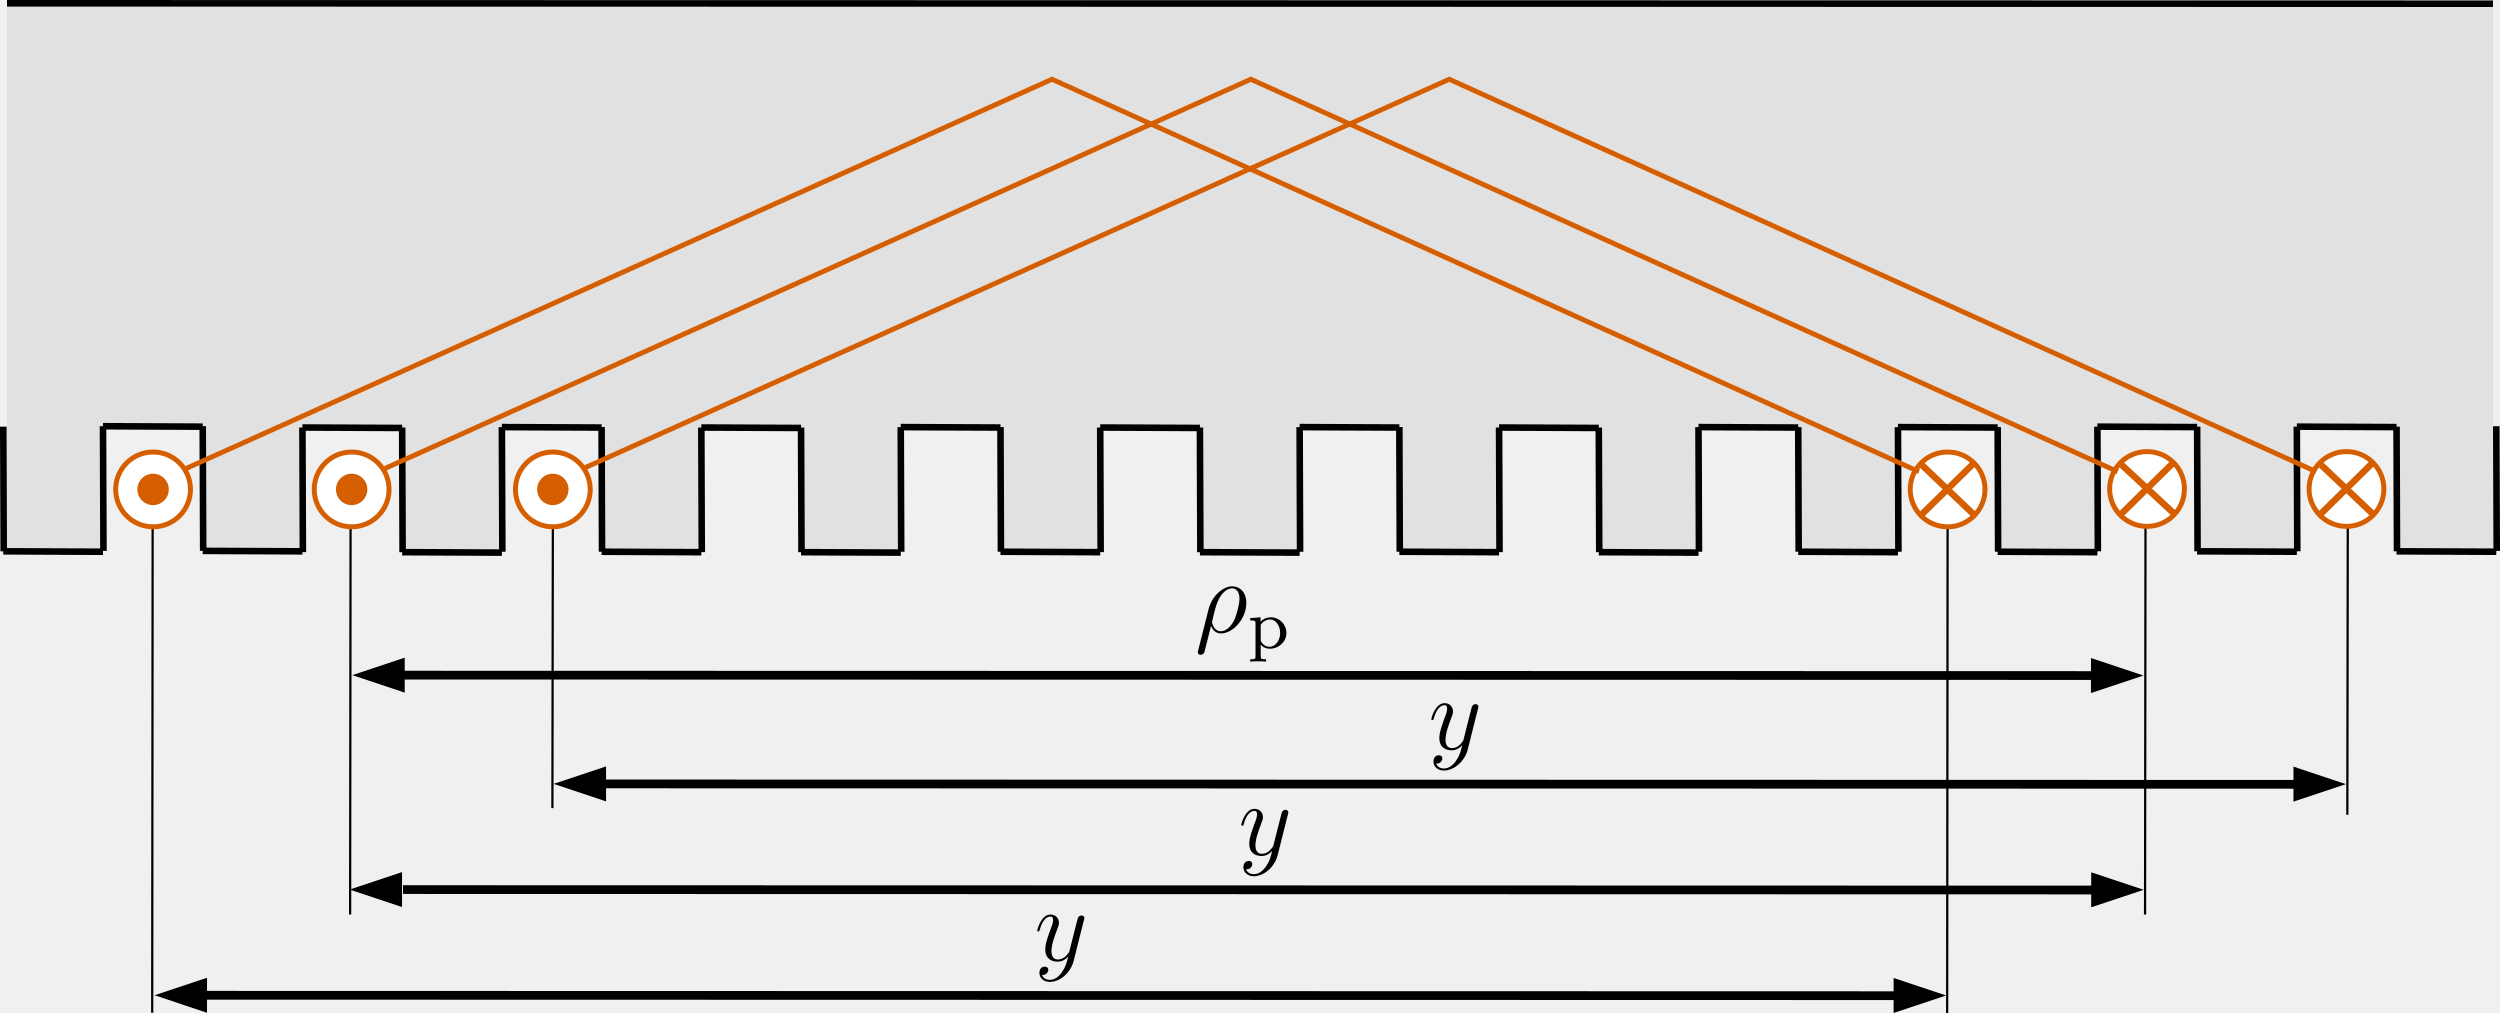
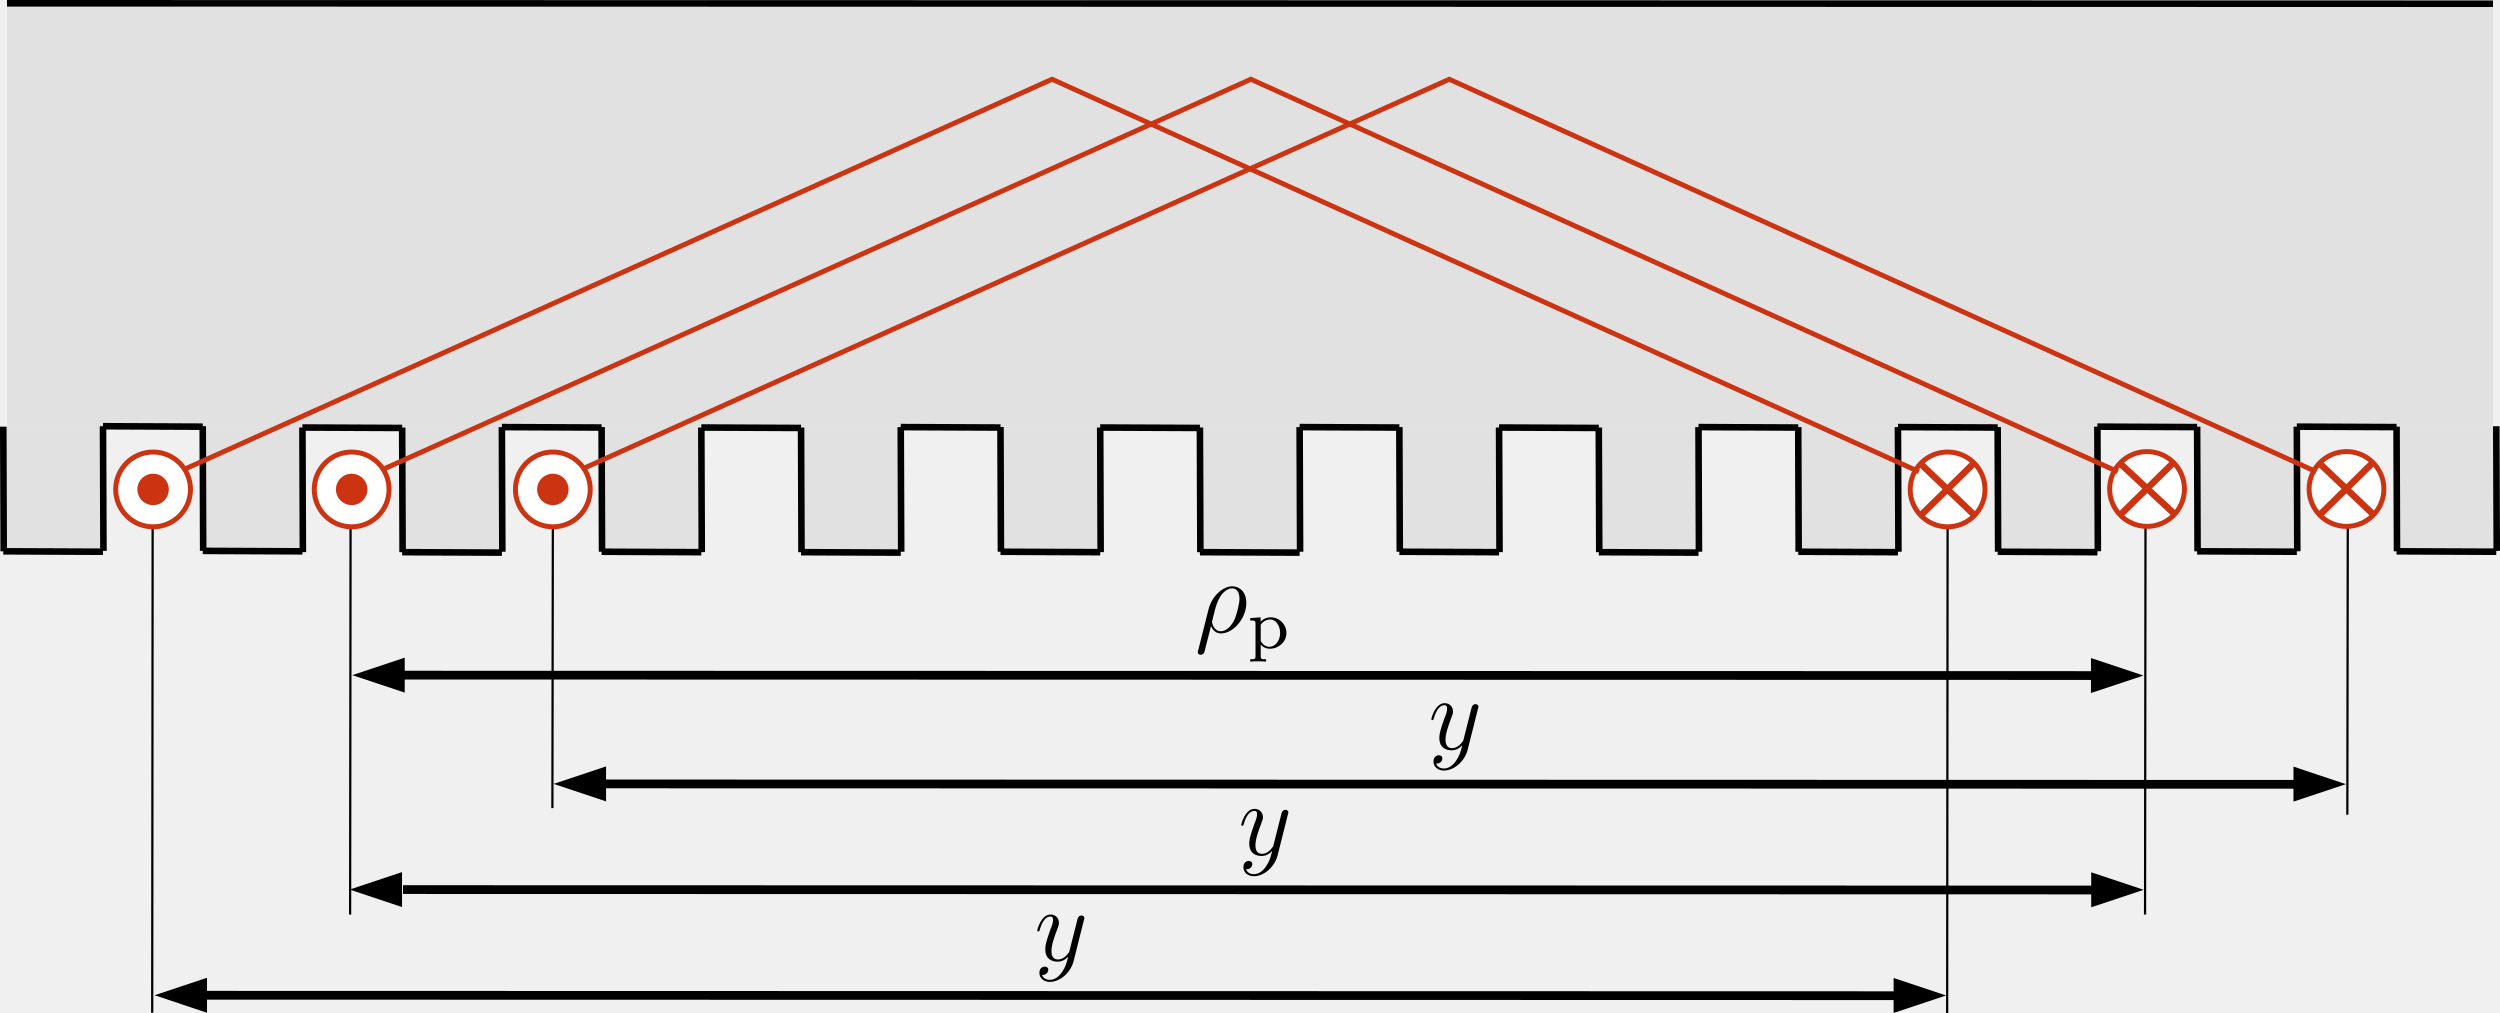
<svg xmlns="http://www.w3.org/2000/svg" width="100.824mm" height="40.853mm" viewBox="0 0 100.824 40.853" version="1.1" id="svg1" xml:space="preserve">
  <defs id="defs1">
    <clipPath clipPathUnits="userSpaceOnUse" id="clipPath238">
      <path d="m 124.16,639.46 h 58 v 30 h -58 z" transform="matrix(1,0,0,-1,-151.0975,660.8975)" id="path238" />
    </clipPath>
    <clipPath clipPathUnits="userSpaceOnUse" id="clipPath237">
      <path d="m 124.16,639.46 h 58 v 30 h -58 z" transform="matrix(1,0,0,-1,-158.7537,657.21)" id="path237" />
    </clipPath>
    <clipPath clipPathUnits="userSpaceOnUse" id="clipPath236">
      <path d="m 466.66,639.46 h 58 v 30 h -58 z" transform="matrix(1,0,0,-1,-493.8474,660.8975)" id="path236" />
    </clipPath>
    <clipPath clipPathUnits="userSpaceOnUse" id="clipPath235">
      <path d="m 466.66,639.46 h 58 v 30 h -58 z" transform="matrix(1,0,0,-1,-501.2536,657.21)" id="path235" />
    </clipPath>
    <clipPath clipPathUnits="userSpaceOnUse" id="clipPath234">
      <path d="m 329.66,639.46 h 58 v 30 h -58 z" transform="matrix(1,0,0,-1,-356.5973,660.8975)" id="path234" />
    </clipPath>
    <clipPath clipPathUnits="userSpaceOnUse" id="clipPath233">
      <path d="m 329.66,639.46 h 58 v 30 h -58 z" transform="matrix(1,0,0,-1,-364.2537,657.21)" id="path233" />
    </clipPath>
    <clipPath clipPathUnits="userSpaceOnUse" id="clipPath232">
      <path d="m 261.16,639.46 h 57 v 30 h -57 z" transform="matrix(1,0,0,-1,-287.5974,660.8978)" id="path232" />
    </clipPath>
    <clipPath clipPathUnits="userSpaceOnUse" id="clipPath229">
      <path d="M 0,0 H 595.32 V 841.92 H 0 Z" transform="translate(-175.525,-642.42)" id="path229" />
    </clipPath>
    <clipPath clipPathUnits="userSpaceOnUse" id="clipPath225">
      <path d="M 0,0 H 595.32 V 841.92 H 0 Z" transform="translate(-152.725,-642.42)" id="path225" />
    </clipPath>
    <clipPath clipPathUnits="userSpaceOnUse" id="clipPath221">
      <path d="M 0,0 H 595.32 V 841.92 H 0 Z" transform="translate(-129.925,-642.37)" id="path221" />
    </clipPath>
    <clipPath clipPathUnits="userSpaceOnUse" id="clipPath217">
      <path d="M 0,0 H 595.32 V 841.92 H 0 Z" transform="translate(-312.075,-642.42)" id="path217" />
    </clipPath>
    <clipPath clipPathUnits="userSpaceOnUse" id="clipPath213">
      <path d="M 0,0 H 595.32 V 841.92 H 0 Z" transform="translate(-289.275,-642.42)" id="path213" />
    </clipPath>
    <clipPath clipPathUnits="userSpaceOnUse" id="clipPath209">
      <path d="M 0,0 H 595.32 V 841.92 H 0 Z" transform="translate(-266.475,-642.37)" id="path209" />
    </clipPath>
    <clipPath clipPathUnits="userSpaceOnUse" id="clipPath207">
      <path d="M 0,0 H 595.32 V 841.92 H 0 Z" transform="translate(-517.275,-639.52)" id="path207" />
    </clipPath>
    <clipPath clipPathUnits="userSpaceOnUse" id="clipPath205">
      <path d="M 0,0 H 595.32 V 841.92 H 0 Z" transform="translate(-517.275,-642.37)" id="path205" />
    </clipPath>
    <clipPath clipPathUnits="userSpaceOnUse" id="clipPath203">
      <path d="M 0,0 H 595.32 V 841.92 H 0 Z" transform="translate(-494.425,-639.52)" id="path203" />
    </clipPath>
    <clipPath clipPathUnits="userSpaceOnUse" id="clipPath201">
      <path d="M 0,0 H 595.32 V 841.92 H 0 Z" transform="translate(-494.425,-642.37)" id="path201" />
    </clipPath>
    <clipPath clipPathUnits="userSpaceOnUse" id="clipPath199">
      <path d="M 0,0 H 595.32 V 841.92 H 0 Z" transform="translate(-471.575,-639.52)" id="path199" />
    </clipPath>
    <clipPath clipPathUnits="userSpaceOnUse" id="clipPath197">
      <path d="M 0,0 H 595.32 V 841.92 H 0 Z" transform="translate(-471.575,-642.37)" id="path197" />
    </clipPath>
    <clipPath clipPathUnits="userSpaceOnUse" id="clipPath195">
      <path d="M 0,0 H 595.32 V 841.92 H 0 Z" transform="translate(-380.775,-639.52)" id="path195" />
    </clipPath>
    <clipPath clipPathUnits="userSpaceOnUse" id="clipPath193">
      <path d="M 0,0 H 595.32 V 841.92 H 0 Z" transform="translate(-380.775,-642.37)" id="path193" />
    </clipPath>
    <clipPath clipPathUnits="userSpaceOnUse" id="clipPath191">
      <path d="M 0,0 H 595.32 V 841.92 H 0 Z" transform="translate(-357.925,-639.52)" id="path191" />
    </clipPath>
    <clipPath clipPathUnits="userSpaceOnUse" id="clipPath189">
      <path d="M 0,0 H 595.32 V 841.92 H 0 Z" transform="translate(-357.925,-642.37)" id="path189" />
    </clipPath>
    <clipPath clipPathUnits="userSpaceOnUse" id="clipPath187">
      <path d="M 0,0 H 595.32 V 841.92 H 0 Z" transform="translate(-335.075,-639.52)" id="path187" />
    </clipPath>
    <clipPath clipPathUnits="userSpaceOnUse" id="clipPath185">
      <path d="M 0,0 H 595.32 V 841.92 H 0 Z" transform="translate(-335.075,-642.37)" id="path185" />
    </clipPath>
    <clipPath clipPathUnits="userSpaceOnUse" id="clipPath183">
      <path d="m 397.86,639.46 h 58 v 30 h -58 z" transform="matrix(1,0,0,-1,-424.86,660.8975)" id="path183" />
    </clipPath>
    <clipPath clipPathUnits="userSpaceOnUse" id="clipPath182">
      <path d="m 397.86,639.46 h 58 v 30 h -58 z" transform="matrix(1,0,0,-1,-432.4536,657.21)" id="path182" />
    </clipPath>
    <clipPath clipPathUnits="userSpaceOnUse" id="clipPath176">
      <path d="m 192.66,639.46 h 56 v 30 h -56 z" transform="matrix(1,0,0,-1,-218.6599,660.8978)" id="path176" />
    </clipPath>
    <clipPath clipPathUnits="userSpaceOnUse" id="clipPath172">
      <path d="M 0,0 H 595.32 V 841.92 H 0 Z" transform="translate(-244.025,-639.52)" id="path172" />
    </clipPath>
    <clipPath clipPathUnits="userSpaceOnUse" id="clipPath170">
      <path d="M 0,0 H 595.32 V 841.92 H 0 Z" transform="translate(-244.025,-642.37)" id="path170" />
    </clipPath>
    <clipPath clipPathUnits="userSpaceOnUse" id="clipPath168">
      <path d="M 0,0 H 595.32 V 841.92 H 0 Z" transform="translate(-221.025,-639.52)" id="path168" />
    </clipPath>
    <clipPath clipPathUnits="userSpaceOnUse" id="clipPath166">
      <path d="M 0,0 H 595.32 V 841.92 H 0 Z" transform="translate(-221.025,-642.37)" id="path166" />
    </clipPath>
    <clipPath clipPathUnits="userSpaceOnUse" id="clipPath145">
      <path d="M 0,0 H 595.32 V 841.92 H 0 Z" transform="translate(-449.075,-642.42)" id="path145" />
    </clipPath>
    <clipPath clipPathUnits="userSpaceOnUse" id="clipPath137">
      <path d="M 0,0 H 595.32 V 841.92 H 0 Z" transform="translate(-426.275,-642.42)" id="path137" />
    </clipPath>
    <clipPath clipPathUnits="userSpaceOnUse" id="clipPath129">
      <path d="M 0,0 H 595.32 V 841.92 H 0 Z" transform="translate(-403.475,-642.37)" id="path129" />
    </clipPath>
    <clipPath clipPathUnits="userSpaceOnUse" id="clipPath81">
      <path d="M 0,0 H 595.32 V 841.92 H 0 Z" transform="translate(-198.325,-639.52)" id="path81" />
    </clipPath>
    <clipPath clipPathUnits="userSpaceOnUse" id="clipPath79">
      <path d="M 0,0 H 595.32 V 841.92 H 0 Z" transform="translate(-198.325,-642.37)" id="path79" />
    </clipPath>
  </defs>
  <g id="layer1" transform="translate(-54.31895,-155.3104)">
    <path id="path173" d="m 68.457,176.561 -0.018,15.631" style="fill:none;stroke:#000000;stroke-width:0.09;stroke-linecap:butt;stroke-linejoin:round;stroke-miterlimit:8;stroke-dasharray:none;stroke-opacity:1" />
    <path id="path239" d="m 140.846,176.561 -0.018,15.631" style="fill:none;stroke:#000000;stroke-width:0.09;stroke-linecap:butt;stroke-linejoin:round;stroke-miterlimit:8;stroke-dasharray:none;stroke-opacity:1" />
    <path id="path173-1" d="M 76.615,176.557 76.597,187.901" style="fill:none;stroke:#000000;stroke-width:0.09;stroke-linecap:butt;stroke-linejoin:round;stroke-miterlimit:8;stroke-dasharray:none;stroke-opacity:1" />
    <path id="path239-4" d="m 149.004,176.557 -0.018,11.61" style="fill:none;stroke:#000000;stroke-width:0.09;stroke-linecap:butt;stroke-linejoin:round;stroke-miterlimit:8;stroke-dasharray:none;stroke-opacity:1" />
    <path id="path173-1-4" d="m 60.475,176.556 -0.018,19.598" style="fill:none;stroke:#000000;stroke-width:0.09;stroke-linecap:butt;stroke-linejoin:round;stroke-miterlimit:8;stroke-dasharray:none;stroke-opacity:1" />
    <path id="path239-4-9" d="m 132.865,176.556 -0.018,19.607" style="fill:none;stroke:#000000;stroke-width:0.09;stroke-linecap:butt;stroke-linejoin:round;stroke-miterlimit:8;stroke-dasharray:none;stroke-opacity:1" />
    <path id="path52" d="M 54.601,172.535 H 154.861 V 155.443 H 54.601 Z" style="fill:#e1e1e1;fill-opacity:1;fill-rule:evenodd;stroke:none;stroke-width:0.353" />
    <path id="path56" d="m 54.451,177.562 h 4.022 v -5.027 h -4.022 z" style="fill:#e1e1e1;fill-opacity:1;fill-rule:evenodd;stroke:none;stroke-width:0.353" />
    <path id="path57" d="m 62.495,177.562 h 4.022 v -5.027 h -4.022 z" style="fill:#e1e1e1;fill-opacity:1;fill-rule:evenodd;stroke:none;stroke-width:0.353" />
    <path id="path58" d="m 70.538,177.562 h 4.022 v -5.027 h -4.022 z" style="fill:#e1e1e1;fill-opacity:1;fill-rule:evenodd;stroke:none;stroke-width:0.353" />
    <path id="path59" d="m 78.581,177.562 h 4.022 v -5.027 h -4.022 z" style="fill:#e1e1e1;fill-opacity:1;fill-rule:evenodd;stroke:none;stroke-width:0.353" />
    <path id="path60" d="m 86.625,177.562 h 4.022 v -5.027 h -4.022 z" style="fill:#e1e1e1;fill-opacity:1;fill-rule:evenodd;stroke:none;stroke-width:0.353" />
    <path id="path61" d="m 94.668,177.562 h 4.022 v -5.027 h -4.022 z" style="fill:#e1e1e1;fill-opacity:1;fill-rule:evenodd;stroke:none;stroke-width:0.353" />
    <path id="path62" d="m 102.711,177.562 h 4.022 v -5.027 h -4.022 z" style="fill:#e1e1e1;fill-opacity:1;fill-rule:evenodd;stroke:none;stroke-width:0.353" />
    <path id="path63" d="m 110.754,177.562 h 4.022 v -5.027 h -4.022 z" style="fill:#e1e1e1;fill-opacity:1;fill-rule:evenodd;stroke:none;stroke-width:0.353" />
    <path id="path64" d="m 118.798,177.562 h 4.022 v -5.027 h -4.022 z" style="fill:#e1e1e1;fill-opacity:1;fill-rule:evenodd;stroke:none;stroke-width:0.353" />
    <path id="path65" d="m 126.841,177.562 h 4.022 v -5.027 h -4.022 z" style="fill:#e1e1e1;fill-opacity:1;fill-rule:evenodd;stroke:none;stroke-width:0.353" />
    <path id="path66" d="m 134.884,177.562 h 4.022 v -5.027 h -4.022 z" style="fill:#e1e1e1;fill-opacity:1;fill-rule:evenodd;stroke:none;stroke-width:0.353" />
    <path id="path67" d="m 142.928,177.562 h 4.022 v -5.027 h -4.022 z" style="fill:#e1e1e1;fill-opacity:1;fill-rule:evenodd;stroke:none;stroke-width:0.353" />
    <path id="path68" d="m 150.971,177.562 h 4.022 v -5.027 h -4.022 z" style="fill:#e1e1e1;fill-opacity:1;fill-rule:evenodd;stroke:none;stroke-width:0.353" />
    <path id="path75" d="m 54.601,155.443 100.259,0.018" style="fill:none;stroke:#000000;stroke-width:0.265;stroke-linecap:butt;stroke-linejoin:round;stroke-miterlimit:8;stroke-dasharray:none;stroke-opacity:1" />
-     <path id="path78" d="m 0,0 c -2.361,0 -4.275,-1.914 -4.275,-4.275 0,-2.361 1.914,-4.275 4.275,-4.275 2.361,0 4.275,1.914 4.275,4.275 C 4.275,-1.914 2.361,0 0,0" style="fill:#ffffff;fill-opacity:1;fill-rule:evenodd;stroke:#D55E00;stroke-width:0.567;stroke-linecap:round;stroke-linejoin:round;stroke-miterlimit:8;stroke-dasharray:none;stroke-opacity:1" transform="matrix(0.3527773,0,0,-0.3527773,60.49255,173.5402)" clip-path="url(#clipPath79)" />
-     <path id="path80" d="m 0,0 c -0.787,0 -1.425,-0.638 -1.425,-1.425 0,-0.787 0.638,-1.425 1.425,-1.425 0.787,0 1.425,0.638 1.425,1.425 C 1.425,-0.638 0.787,0 0,0" style="fill:#D55E00;fill-opacity:1;fill-rule:evenodd;stroke:#D55E00;stroke-width:0.75;stroke-linecap:round;stroke-linejoin:round;stroke-miterlimit:8;stroke-dasharray:none;stroke-opacity:1" transform="matrix(0.3527773,0,0,-0.3527773,60.49255,174.5456)" clip-path="url(#clipPath81)" />
+     <path id="path78" d="m 0,0 c -2.361,0 -4.275,-1.914 -4.275,-4.275 0,-2.361 1.914,-4.275 4.275,-4.275 2.361,0 4.275,1.914 4.275,4.275 C 4.275,-1.914 2.361,0 0,0" style="fill:#ffffff;fill-opacity:1;fill-rule:evenodd;stroke:#CC3311;stroke-width:0.567;stroke-linecap:round;stroke-linejoin:round;stroke-miterlimit:8;stroke-dasharray:none;stroke-opacity:1" transform="matrix(0.3527773,0,0,-0.3527773,60.49255,173.5402)" clip-path="url(#clipPath79)" />
+     <path id="path80" d="m 0,0 c -0.787,0 -1.425,-0.638 -1.425,-1.425 0,-0.787 0.638,-1.425 1.425,-1.425 0.787,0 1.425,0.638 1.425,1.425 C 1.425,-0.638 0.787,0 0,0" style="fill:#CC3311;fill-opacity:1;fill-rule:evenodd;stroke:#CC3311;stroke-width:0.75;stroke-linecap:round;stroke-linejoin:round;stroke-miterlimit:8;stroke-dasharray:none;stroke-opacity:1" transform="matrix(0.3527773,0,0,-0.3527773,60.49255,174.5456)" clip-path="url(#clipPath81)" />
    <path id="path89" d="m 54.451,172.517 0.018,5.027" style="fill:none;stroke:#000000;stroke-width:0.265;stroke-linecap:butt;stroke-linejoin:round;stroke-miterlimit:8;stroke-dasharray:none;stroke-opacity:1" />
    <path id="path91" d="m 54.451,177.544 4.022,0.018" style="fill:none;stroke:#000000;stroke-width:0.265;stroke-linecap:butt;stroke-linejoin:round;stroke-miterlimit:8;stroke-dasharray:none;stroke-opacity:1" />
    <path id="path92" d="m 58.473,172.5 4.022,0.018" style="fill:none;stroke:#000000;stroke-width:0.265;stroke-linecap:butt;stroke-linejoin:round;stroke-miterlimit:8;stroke-dasharray:none;stroke-opacity:1" />
    <path id="path93" d="m 62.495,172.5 0.018,5.027" style="fill:none;stroke:#000000;stroke-width:0.265;stroke-linecap:butt;stroke-linejoin:round;stroke-miterlimit:8;stroke-dasharray:none;stroke-opacity:1" />
    <path id="path94" d="m 58.473,172.5 0.018,5.027" style="fill:none;stroke:#000000;stroke-width:0.265;stroke-linecap:butt;stroke-linejoin:round;stroke-miterlimit:8;stroke-dasharray:none;stroke-opacity:1" />
    <path id="path95" d="m 62.495,177.527 4.022,0.018" style="fill:none;stroke:#000000;stroke-width:0.265;stroke-linecap:butt;stroke-linejoin:round;stroke-miterlimit:8;stroke-dasharray:none;stroke-opacity:1" />
    <path id="path96" d="m 66.516,172.552 4.022,0.018" style="fill:none;stroke:#000000;stroke-width:0.265;stroke-linecap:butt;stroke-linejoin:round;stroke-miterlimit:8;stroke-dasharray:none;stroke-opacity:1" />
    <path id="path97" d="m 70.538,172.552 0.018,5.027" style="fill:none;stroke:#000000;stroke-width:0.265;stroke-linecap:butt;stroke-linejoin:round;stroke-miterlimit:8;stroke-dasharray:none;stroke-opacity:1" />
    <path id="path98" d="m 66.516,172.552 0.018,5.027" style="fill:none;stroke:#000000;stroke-width:0.265;stroke-linecap:butt;stroke-linejoin:round;stroke-miterlimit:8;stroke-dasharray:none;stroke-opacity:1" />
    <path id="path99" d="m 70.538,177.579 4.022,0.018" style="fill:none;stroke:#000000;stroke-width:0.265;stroke-linecap:butt;stroke-linejoin:round;stroke-miterlimit:8;stroke-dasharray:none;stroke-opacity:1" />
    <path id="path100" d="m 74.56,172.535 4.022,0.018" style="fill:none;stroke:#000000;stroke-width:0.265;stroke-linecap:butt;stroke-linejoin:round;stroke-miterlimit:8;stroke-dasharray:none;stroke-opacity:1" />
    <path id="path101" d="m 78.581,172.535 0.018,5.027" style="fill:none;stroke:#000000;stroke-width:0.265;stroke-linecap:butt;stroke-linejoin:round;stroke-miterlimit:8;stroke-dasharray:none;stroke-opacity:1" />
    <path id="path102" d="m 74.56,172.535 0.018,5.027" style="fill:none;stroke:#000000;stroke-width:0.265;stroke-linecap:butt;stroke-linejoin:round;stroke-miterlimit:8;stroke-dasharray:none;stroke-opacity:1" />
    <path id="path103" d="m 78.581,177.562 4.022,0.018" style="fill:none;stroke:#000000;stroke-width:0.265;stroke-linecap:butt;stroke-linejoin:round;stroke-miterlimit:8;stroke-dasharray:none;stroke-opacity:1" />
    <path id="path104" d="m 82.603,172.552 4.022,0.018" style="fill:none;stroke:#000000;stroke-width:0.265;stroke-linecap:butt;stroke-linejoin:round;stroke-miterlimit:8;stroke-dasharray:none;stroke-opacity:1" />
    <path id="path105" d="m 86.625,172.552 0.018,5.027" style="fill:none;stroke:#000000;stroke-width:0.265;stroke-linecap:butt;stroke-linejoin:round;stroke-miterlimit:8;stroke-dasharray:none;stroke-opacity:1" />
    <path id="path106" d="m 82.603,172.552 0.018,5.027" style="fill:none;stroke:#000000;stroke-width:0.265;stroke-linecap:butt;stroke-linejoin:round;stroke-miterlimit:8;stroke-dasharray:none;stroke-opacity:1" />
    <path id="path107" d="m 86.625,177.579 4.022,0.018" style="fill:none;stroke:#000000;stroke-width:0.265;stroke-linecap:butt;stroke-linejoin:round;stroke-miterlimit:8;stroke-dasharray:none;stroke-opacity:1" />
    <path id="path108" d="m 90.646,172.535 4.022,0.018" style="fill:none;stroke:#000000;stroke-width:0.265;stroke-linecap:butt;stroke-linejoin:round;stroke-miterlimit:8;stroke-dasharray:none;stroke-opacity:1" />
    <path id="path109" d="m 94.668,172.535 0.018,5.027" style="fill:none;stroke:#000000;stroke-width:0.265;stroke-linecap:butt;stroke-linejoin:round;stroke-miterlimit:8;stroke-dasharray:none;stroke-opacity:1" />
    <path id="path110" d="m 90.646,172.535 0.018,5.027" style="fill:none;stroke:#000000;stroke-width:0.265;stroke-linecap:butt;stroke-linejoin:round;stroke-miterlimit:8;stroke-dasharray:none;stroke-opacity:1" />
    <path id="path111" d="m 94.668,177.562 4.022,0.018" style="fill:none;stroke:#000000;stroke-width:0.265;stroke-linecap:butt;stroke-linejoin:round;stroke-miterlimit:8;stroke-dasharray:none;stroke-opacity:1" />
    <path id="path112" d="m 98.69,172.552 4.022,0.018" style="fill:none;stroke:#000000;stroke-width:0.265;stroke-linecap:butt;stroke-linejoin:round;stroke-miterlimit:8;stroke-dasharray:none;stroke-opacity:1" />
    <path id="path113" d="m 102.711,172.552 0.018,5.027" style="fill:none;stroke:#000000;stroke-width:0.265;stroke-linecap:butt;stroke-linejoin:round;stroke-miterlimit:8;stroke-dasharray:none;stroke-opacity:1" />
    <path id="path114" d="m 98.69,172.552 0.018,5.027" style="fill:none;stroke:#000000;stroke-width:0.265;stroke-linecap:butt;stroke-linejoin:round;stroke-miterlimit:8;stroke-dasharray:none;stroke-opacity:1" />
    <path id="path115" d="m 102.711,177.579 4.022,0.018" style="fill:none;stroke:#000000;stroke-width:0.265;stroke-linecap:butt;stroke-linejoin:round;stroke-miterlimit:8;stroke-dasharray:none;stroke-opacity:1" />
    <path id="path116" d="m 106.733,172.535 4.022,0.018" style="fill:none;stroke:#000000;stroke-width:0.265;stroke-linecap:butt;stroke-linejoin:round;stroke-miterlimit:8;stroke-dasharray:none;stroke-opacity:1" />
    <path id="path117" d="m 110.754,172.535 0.018,5.027" style="fill:none;stroke:#000000;stroke-width:0.265;stroke-linecap:butt;stroke-linejoin:round;stroke-miterlimit:8;stroke-dasharray:none;stroke-opacity:1" />
    <path id="path118" d="m 106.733,172.535 0.018,5.027" style="fill:none;stroke:#000000;stroke-width:0.265;stroke-linecap:butt;stroke-linejoin:round;stroke-miterlimit:8;stroke-dasharray:none;stroke-opacity:1" />
    <path id="path119" d="m 110.754,177.562 4.022,0.018" style="fill:none;stroke:#000000;stroke-width:0.265;stroke-linecap:butt;stroke-linejoin:round;stroke-miterlimit:8;stroke-dasharray:none;stroke-opacity:1" />
    <path id="path120" d="m 114.776,172.552 4.022,0.018" style="fill:none;stroke:#000000;stroke-width:0.265;stroke-linecap:butt;stroke-linejoin:round;stroke-miterlimit:8;stroke-dasharray:none;stroke-opacity:1" />
    <path id="path121" d="m 118.798,172.552 0.018,5.027" style="fill:none;stroke:#000000;stroke-width:0.265;stroke-linecap:butt;stroke-linejoin:round;stroke-miterlimit:8;stroke-dasharray:none;stroke-opacity:1" />
    <path id="path122" d="m 114.776,172.552 0.018,5.027" style="fill:none;stroke:#000000;stroke-width:0.265;stroke-linecap:butt;stroke-linejoin:round;stroke-miterlimit:8;stroke-dasharray:none;stroke-opacity:1" />
    <path id="path123" d="m 118.798,177.579 4.022,0.018" style="fill:none;stroke:#000000;stroke-width:0.265;stroke-linecap:butt;stroke-linejoin:round;stroke-miterlimit:8;stroke-dasharray:none;stroke-opacity:1" />
    <path id="path124" d="m 122.819,172.535 4.022,0.018" style="fill:none;stroke:#000000;stroke-width:0.265;stroke-linecap:butt;stroke-linejoin:round;stroke-miterlimit:8;stroke-dasharray:none;stroke-opacity:1" />
    <path id="path125" d="m 126.841,172.535 0.018,5.027" style="fill:none;stroke:#000000;stroke-width:0.265;stroke-linecap:butt;stroke-linejoin:round;stroke-miterlimit:8;stroke-dasharray:none;stroke-opacity:1" />
    <path id="path126" d="m 122.819,172.535 0.018,5.027" style="fill:none;stroke:#000000;stroke-width:0.265;stroke-linecap:butt;stroke-linejoin:round;stroke-miterlimit:8;stroke-dasharray:none;stroke-opacity:1" />
    <path id="path127" d="m 126.841,177.562 4.022,0.018" style="fill:none;stroke:#000000;stroke-width:0.265;stroke-linecap:butt;stroke-linejoin:round;stroke-miterlimit:8;stroke-dasharray:none;stroke-opacity:1" />
-     <path id="path128" d="m 0,0 c -2.361,0 -4.275,-1.914 -4.275,-4.275 0,-2.361 1.914,-4.275 4.275,-4.275 2.361,0 4.275,1.914 4.275,4.275 C 4.275,-1.914 2.361,0 0,0" style="fill:#ffffff;fill-opacity:1;fill-rule:evenodd;stroke:#D55E00;stroke-width:0.567;stroke-linecap:round;stroke-linejoin:round;stroke-miterlimit:8;stroke-dasharray:none;stroke-opacity:1" transform="matrix(0.3527773,0,0,-0.3527773,132.8648,173.5402)" clip-path="url(#clipPath129)" />
-     <path id="path130" d="m 131.815,176.063 2.081,-2.046" style="fill:none;stroke:#D55E00;stroke-width:0.265;stroke-linecap:butt;stroke-linejoin:round;stroke-miterlimit:8;stroke-dasharray:none;stroke-opacity:1" />
-     <path id="path131" d="m 133.893,176.035 -2.06,-1.966" style="fill:none;stroke:#D55E00;stroke-width:0.265;stroke-linecap:butt;stroke-linejoin:round;stroke-miterlimit:8;stroke-dasharray:none;stroke-opacity:1" />
+     <path id="path128" d="m 0,0 c -2.361,0 -4.275,-1.914 -4.275,-4.275 0,-2.361 1.914,-4.275 4.275,-4.275 2.361,0 4.275,1.914 4.275,4.275 C 4.275,-1.914 2.361,0 0,0" style="fill:#ffffff;fill-opacity:1;fill-rule:evenodd;stroke:#CC3311;stroke-width:0.567;stroke-linecap:round;stroke-linejoin:round;stroke-miterlimit:8;stroke-dasharray:none;stroke-opacity:1" transform="matrix(0.3527773,0,0,-0.3527773,132.8648,173.5402)" clip-path="url(#clipPath129)" />
+     <path id="path130" d="m 131.815,176.063 2.081,-2.046" style="fill:none;stroke:#CC3311;stroke-width:0.265;stroke-linecap:butt;stroke-linejoin:round;stroke-miterlimit:8;stroke-dasharray:none;stroke-opacity:1" />
+     <path id="path131" d="m 133.893,176.035 -2.06,-1.966" style="fill:none;stroke:#CC3311;stroke-width:0.265;stroke-linecap:butt;stroke-linejoin:round;stroke-miterlimit:8;stroke-dasharray:none;stroke-opacity:1" />
    <path id="path132" d="m 130.863,172.535 4.022,0.018" style="fill:none;stroke:#000000;stroke-width:0.265;stroke-linecap:butt;stroke-linejoin:round;stroke-miterlimit:8;stroke-dasharray:none;stroke-opacity:1" />
    <path id="path133" d="m 134.884,172.535 0.018,5.027" style="fill:none;stroke:#000000;stroke-width:0.265;stroke-linecap:butt;stroke-linejoin:round;stroke-miterlimit:8;stroke-dasharray:none;stroke-opacity:1" />
    <path id="path134" d="m 130.863,172.535 0.018,5.027" style="fill:none;stroke:#000000;stroke-width:0.265;stroke-linecap:butt;stroke-linejoin:round;stroke-miterlimit:8;stroke-dasharray:none;stroke-opacity:1" />
    <path id="path135" d="m 134.884,177.562 4.022,0.018" style="fill:none;stroke:#000000;stroke-width:0.265;stroke-linecap:butt;stroke-linejoin:round;stroke-miterlimit:8;stroke-dasharray:none;stroke-opacity:1" />
-     <path id="path136" d="m 0,0 c -2.361,0 -4.275,-1.914 -4.275,-4.275 0,-2.361 1.914,-4.275 4.275,-4.275 2.361,0 4.275,1.914 4.275,4.275 C 4.275,-1.914 2.361,0 0,0" style="fill:#ffffff;fill-opacity:1;fill-rule:evenodd;stroke:#D55E00;stroke-width:0.567;stroke-linecap:round;stroke-linejoin:round;stroke-miterlimit:8;stroke-dasharray:none;stroke-opacity:1" transform="matrix(0.3527773,0,0,-0.3527773,140.9081,173.5225)" clip-path="url(#clipPath137)" />
-     <path id="path138" d="m 139.859,176.045 2.081,-2.046" style="fill:none;stroke:#D55E00;stroke-width:0.265;stroke-linecap:butt;stroke-linejoin:round;stroke-miterlimit:8;stroke-dasharray:none;stroke-opacity:1" />
-     <path id="path139" d="m 142.033,176.056 -2.156,-2.004" style="fill:none;stroke:#D55E00;stroke-width:0.265;stroke-linecap:butt;stroke-linejoin:round;stroke-miterlimit:8;stroke-dasharray:none;stroke-opacity:1" />
+     <path id="path136" d="m 0,0 c -2.361,0 -4.275,-1.914 -4.275,-4.275 0,-2.361 1.914,-4.275 4.275,-4.275 2.361,0 4.275,1.914 4.275,4.275 C 4.275,-1.914 2.361,0 0,0" style="fill:#ffffff;fill-opacity:1;fill-rule:evenodd;stroke:#CC3311;stroke-width:0.567;stroke-linecap:round;stroke-linejoin:round;stroke-miterlimit:8;stroke-dasharray:none;stroke-opacity:1" transform="matrix(0.3527773,0,0,-0.3527773,140.9081,173.5225)" clip-path="url(#clipPath137)" />
+     <path id="path138" d="m 139.859,176.045 2.081,-2.046" style="fill:none;stroke:#CC3311;stroke-width:0.265;stroke-linecap:butt;stroke-linejoin:round;stroke-miterlimit:8;stroke-dasharray:none;stroke-opacity:1" />
+     <path id="path139" d="m 142.033,176.056 -2.156,-2.004" style="fill:none;stroke:#CC3311;stroke-width:0.265;stroke-linecap:butt;stroke-linejoin:round;stroke-miterlimit:8;stroke-dasharray:none;stroke-opacity:1" />
    <path id="path140" d="m 138.906,172.517 4.022,0.018" style="fill:none;stroke:#000000;stroke-width:0.265;stroke-linecap:butt;stroke-linejoin:round;stroke-miterlimit:8;stroke-dasharray:none;stroke-opacity:1" />
    <path id="path141" d="m 142.928,172.517 0.018,5.027" style="fill:none;stroke:#000000;stroke-width:0.265;stroke-linecap:butt;stroke-linejoin:round;stroke-miterlimit:8;stroke-dasharray:none;stroke-opacity:1" />
    <path id="path142" d="m 138.906,172.517 0.018,5.027" style="fill:none;stroke:#000000;stroke-width:0.265;stroke-linecap:butt;stroke-linejoin:round;stroke-miterlimit:8;stroke-dasharray:none;stroke-opacity:1" />
    <path id="path143" d="m 142.928,177.544 4.022,0.018" style="fill:none;stroke:#000000;stroke-width:0.265;stroke-linecap:butt;stroke-linejoin:round;stroke-miterlimit:8;stroke-dasharray:none;stroke-opacity:1" />
-     <path id="path144" d="m 0,0 c -2.361,0 -4.275,-1.914 -4.275,-4.275 0,-2.361 1.914,-4.275 4.275,-4.275 2.361,0 4.275,1.914 4.275,4.275 C 4.275,-1.914 2.361,0 0,0" style="fill:#ffffff;fill-opacity:1;fill-rule:evenodd;stroke:#D55E00;stroke-width:0.567;stroke-linecap:round;stroke-linejoin:round;stroke-miterlimit:8;stroke-dasharray:none;stroke-opacity:1" transform="matrix(0.3527773,0,0,-0.3527773,148.9515,173.5225)" clip-path="url(#clipPath145)" />
-     <path id="path146" d="m 147.902,176.045 2.081,-2.046" style="fill:none;stroke:#D55E00;stroke-width:0.265;stroke-linecap:butt;stroke-linejoin:round;stroke-miterlimit:8;stroke-dasharray:none;stroke-opacity:1" />
-     <path id="path147" d="m 150.045,176.069 -2.126,-2.017" style="fill:none;stroke:#D55E00;stroke-width:0.265;stroke-linecap:butt;stroke-linejoin:round;stroke-miterlimit:8;stroke-dasharray:none;stroke-opacity:1" />
+     <path id="path144" d="m 0,0 c -2.361,0 -4.275,-1.914 -4.275,-4.275 0,-2.361 1.914,-4.275 4.275,-4.275 2.361,0 4.275,1.914 4.275,4.275 C 4.275,-1.914 2.361,0 0,0" style="fill:#ffffff;fill-opacity:1;fill-rule:evenodd;stroke:#CC3311;stroke-width:0.567;stroke-linecap:round;stroke-linejoin:round;stroke-miterlimit:8;stroke-dasharray:none;stroke-opacity:1" transform="matrix(0.3527773,0,0,-0.3527773,148.9515,173.5225)" clip-path="url(#clipPath145)" />
+     <path id="path146" d="m 147.902,176.045 2.081,-2.046" style="fill:none;stroke:#CC3311;stroke-width:0.265;stroke-linecap:butt;stroke-linejoin:round;stroke-miterlimit:8;stroke-dasharray:none;stroke-opacity:1" />
+     <path id="path147" d="m 150.045,176.069 -2.126,-2.017" style="fill:none;stroke:#CC3311;stroke-width:0.265;stroke-linecap:butt;stroke-linejoin:round;stroke-miterlimit:8;stroke-dasharray:none;stroke-opacity:1" />
    <path id="path148" d="m 146.949,172.517 4.022,0.018" style="fill:none;stroke:#000000;stroke-width:0.265;stroke-linecap:butt;stroke-linejoin:round;stroke-miterlimit:8;stroke-dasharray:none;stroke-opacity:1" />
    <path id="path149" d="m 150.971,172.517 0.018,5.027" style="fill:none;stroke:#000000;stroke-width:0.265;stroke-linecap:butt;stroke-linejoin:round;stroke-miterlimit:8;stroke-dasharray:none;stroke-opacity:1" />
    <path id="path150" d="m 146.949,172.517 0.018,5.027" style="fill:none;stroke:#000000;stroke-width:0.265;stroke-linecap:butt;stroke-linejoin:round;stroke-miterlimit:8;stroke-dasharray:none;stroke-opacity:1" />
    <path id="path151" d="m 150.971,177.544 4.022,0.018" style="fill:none;stroke:#000000;stroke-width:0.265;stroke-linecap:butt;stroke-linejoin:round;stroke-miterlimit:8;stroke-dasharray:none;stroke-opacity:1" />
    <path id="path154" d="m 154.993,172.5 0.018,5.027" style="fill:none;stroke:#000000;stroke-width:0.265;stroke-linecap:butt;stroke-linejoin:round;stroke-miterlimit:8;stroke-dasharray:none;stroke-opacity:1" />
-     <path id="path165" d="m 0,0 c -2.361,0 -4.275,-1.914 -4.275,-4.275 0,-2.361 1.914,-4.275 4.275,-4.275 2.361,0 4.275,1.914 4.275,4.275 C 4.275,-1.914 2.361,0 0,0" style="fill:#ffffff;fill-opacity:1;fill-rule:evenodd;stroke:#D55E00;stroke-width:0.567;stroke-linecap:round;stroke-linejoin:round;stroke-miterlimit:8;stroke-dasharray:none;stroke-opacity:1" transform="matrix(0.3527773,0,0,-0.3527773,68.50059,173.5402)" clip-path="url(#clipPath166)" />
-     <path id="path167" d="m 0,0 c -0.787,0 -1.425,-0.638 -1.425,-1.425 0,-0.787 0.638,-1.425 1.425,-1.425 0.787,0 1.425,0.638 1.425,1.425 C 1.425,-0.638 0.787,0 0,0" style="fill:#D55E00;fill-opacity:1;fill-rule:evenodd;stroke:#D55E00;stroke-width:0.75;stroke-linecap:round;stroke-linejoin:round;stroke-miterlimit:8;stroke-dasharray:none;stroke-opacity:1" transform="matrix(0.3527773,0,0,-0.3527773,68.50059,174.5456)" clip-path="url(#clipPath168)" />
-     <path id="path169" d="m 0,0 c -2.361,0 -4.275,-1.914 -4.275,-4.275 0,-2.361 1.914,-4.275 4.275,-4.275 2.361,0 4.275,1.914 4.275,4.275 C 4.275,-1.914 2.361,0 0,0" style="fill:#ffffff;fill-opacity:1;fill-rule:evenodd;stroke:#D55E00;stroke-width:0.567;stroke-linecap:round;stroke-linejoin:round;stroke-miterlimit:8;stroke-dasharray:none;stroke-opacity:1" transform="matrix(0.3527773,0,0,-0.3527773,76.61447,173.5402)" clip-path="url(#clipPath170)" />
-     <path id="path171" d="m 0,0 c -0.787,0 -1.425,-0.638 -1.425,-1.425 0,-0.787 0.638,-1.425 1.425,-1.425 0.787,0 1.425,0.638 1.425,1.425 C 1.425,-0.638 0.787,0 0,0" style="fill:#D55E00;fill-opacity:1;fill-rule:evenodd;stroke:#D55E00;stroke-width:0.75;stroke-linecap:round;stroke-linejoin:round;stroke-miterlimit:8;stroke-dasharray:none;stroke-opacity:1" transform="matrix(0.3527773,0,0,-0.3527773,76.61447,174.5456)" clip-path="url(#clipPath172)" />
-     <path style="fill:none;fill-opacity:1;fill-rule:evenodd;stroke:#D55E00;stroke-width:0.199;stroke-linecap:square;stroke-miterlimit:3.9;stroke-opacity:1" d="m 77.939,174.161 34.827,-15.655 34.871,15.786" id="path2" />
-     <path style="fill:none;fill-opacity:1;fill-rule:evenodd;stroke:#D55E00;stroke-width:0.199;stroke-linecap:square;stroke-miterlimit:3.9;stroke-opacity:1" d="m 69.937,174.161 34.827,-15.655 34.871,15.786" id="path2-4" />
-     <path style="fill:none;fill-opacity:1;fill-rule:evenodd;stroke:#D55E00;stroke-width:0.199;stroke-linecap:square;stroke-miterlimit:3.9;stroke-opacity:1" d="m 61.92,174.161 34.827,-15.655 34.871,15.786" id="path2-4-2" />
+     <path id="path165" d="m 0,0 c -2.361,0 -4.275,-1.914 -4.275,-4.275 0,-2.361 1.914,-4.275 4.275,-4.275 2.361,0 4.275,1.914 4.275,4.275 C 4.275,-1.914 2.361,0 0,0" style="fill:#ffffff;fill-opacity:1;fill-rule:evenodd;stroke:#CC3311;stroke-width:0.567;stroke-linecap:round;stroke-linejoin:round;stroke-miterlimit:8;stroke-dasharray:none;stroke-opacity:1" transform="matrix(0.3527773,0,0,-0.3527773,68.50059,173.5402)" clip-path="url(#clipPath166)" />
+     <path id="path167" d="m 0,0 c -0.787,0 -1.425,-0.638 -1.425,-1.425 0,-0.787 0.638,-1.425 1.425,-1.425 0.787,0 1.425,0.638 1.425,1.425 C 1.425,-0.638 0.787,0 0,0" style="fill:#CC3311;fill-opacity:1;fill-rule:evenodd;stroke:#CC3311;stroke-width:0.75;stroke-linecap:round;stroke-linejoin:round;stroke-miterlimit:8;stroke-dasharray:none;stroke-opacity:1" transform="matrix(0.3527773,0,0,-0.3527773,68.50059,174.5456)" clip-path="url(#clipPath168)" />
+     <path id="path169" d="m 0,0 c -2.361,0 -4.275,-1.914 -4.275,-4.275 0,-2.361 1.914,-4.275 4.275,-4.275 2.361,0 4.275,1.914 4.275,4.275 C 4.275,-1.914 2.361,0 0,0" style="fill:#ffffff;fill-opacity:1;fill-rule:evenodd;stroke:#CC3311;stroke-width:0.567;stroke-linecap:round;stroke-linejoin:round;stroke-miterlimit:8;stroke-dasharray:none;stroke-opacity:1" transform="matrix(0.3527773,0,0,-0.3527773,76.61447,173.5402)" clip-path="url(#clipPath170)" />
+     <path id="path171" d="m 0,0 c -0.787,0 -1.425,-0.638 -1.425,-1.425 0,-0.787 0.638,-1.425 1.425,-1.425 0.787,0 1.425,0.638 1.425,1.425 C 1.425,-0.638 0.787,0 0,0" style="fill:#CC3311;fill-opacity:1;fill-rule:evenodd;stroke:#CC3311;stroke-width:0.75;stroke-linecap:round;stroke-linejoin:round;stroke-miterlimit:8;stroke-dasharray:none;stroke-opacity:1" transform="matrix(0.3527773,0,0,-0.3527773,76.61447,174.5456)" clip-path="url(#clipPath172)" />
+     <path style="fill:none;fill-opacity:1;fill-rule:evenodd;stroke:#CC3311;stroke-width:0.199;stroke-linecap:square;stroke-miterlimit:3.9;stroke-opacity:1" d="m 77.939,174.161 34.827,-15.655 34.871,15.786" id="path2" />
+     <path style="fill:none;fill-opacity:1;fill-rule:evenodd;stroke:#CC3311;stroke-width:0.199;stroke-linecap:square;stroke-miterlimit:3.9;stroke-opacity:1" d="m 69.937,174.161 34.827,-15.655 34.871,15.786" id="path2-4" />
+     <path style="fill:none;fill-opacity:1;fill-rule:evenodd;stroke:#CC3311;stroke-width:0.199;stroke-linecap:square;stroke-miterlimit:3.9;stroke-opacity:1" d="m 61.92,174.161 34.827,-15.655 34.871,15.786" id="path2-4-2" />
    <path id="path177" d="m 70.055,182.538 68.862,0.017" style="fill:none;stroke:#000000;stroke-width:0.353;stroke-linecap:butt;stroke-linejoin:round;stroke-miterlimit:8;stroke-dasharray:none;stroke-opacity:1" />
    <path id="path178" d="m 138.647,181.849 2.116,0.706 -2.117,0.705 z" style="fill:#000000;fill-opacity:1;fill-rule:evenodd;stroke:none;stroke-width:0.353" />
    <path id="path178-1" d="m 146.814,186.228 2.116,0.706 -2.117,0.705 z" style="fill:#000000;fill-opacity:1;fill-rule:evenodd;stroke:none;stroke-width:0.353" />
    <path id="path179" d="m 70.641,183.244 -2.117,-0.706 2.117,-0.705 z" style="fill:#000000;fill-opacity:1;fill-rule:evenodd;stroke:none;stroke-width:0.353" />
    <path id="path177-3" d="m 78.237,186.925 68.999,0.017" style="fill:none;stroke:#000000;stroke-width:0.353;stroke-linecap:butt;stroke-linejoin:round;stroke-miterlimit:8;stroke-dasharray:none;stroke-opacity:1" />
    <path id="path179-9" d="m 78.761,187.63 -2.117,-0.706 2.117,-0.705 z" style="fill:#000000;fill-opacity:1;fill-rule:evenodd;stroke:none;stroke-width:0.353" />
    <g transform="translate(102.6252,178.9552)" id="g269">
      <g fill="#000000" fill-opacity="1" id="g266" transform="matrix(0.352778,0,0,0.352778,-0.818841,-0.660885)">
        <g id="g265" transform="translate(1.993,7.139)">
          <path d="M 0.375,2.062 C 0.359,2.125 0.328,2.203 0.328,2.266 c 0,0.188 0.156,0.297 0.328,0.297 C 0.844,2.562 1,2.453 1.078,2.281 1.125,2.172 1.453,0.734 1.844,-0.734 2.078,-0.125 2.516,0.125 2.984,0.125 4.344,0.125 5.875,-1.547 5.875,-3.359 c 0,-1.281 -0.781,-1.906 -1.609,-1.906 -1.047,0 -2.328,1.078 -2.719,2.672 z M 2.969,-0.125 c -0.812,0 -1.016,-0.938 -1.016,-1.078 0,-0.078 0.312,-1.219 0.344,-1.391 0.609,-2.375 1.781,-2.438 1.953,-2.438 0.547,0 0.844,0.484 0.844,1.188 0,0.609 -0.328,1.797 -0.531,2.297 C 4.203,-0.719 3.578,-0.125 2.969,-0.125 Z m 0,0" id="path264" />
        </g>
      </g>
      <g fill="#000000" fill-opacity="1" id="g268" transform="matrix(0.352778,0,0,0.352778,-0.818841,-0.660885)">
        <g id="g267" transform="translate(8.03,8.933)">
          <path d="m 2.094,1.281 c -0.516,0 -0.609,0 -0.609,-0.359 v -1.312 c 0.375,0.406 0.781,0.469 1.047,0.469 1,0 1.891,-0.781 1.891,-1.797 0,-1 -0.812,-1.797 -1.781,-1.797 -0.312,0 -0.766,0.078 -1.172,0.5 v -0.5 l -1.188,0.094 v 0.266 c 0.562,0 0.609,0.047 0.609,0.375 v 3.703 c 0,0.359 -0.109,0.359 -0.609,0.359 v 0.266 c 0.344,-0.031 0.688,-0.031 0.906,-0.031 0.234,0 0.562,0 0.906,0.031 z m -0.609,-3.938 c 0.188,-0.312 0.594,-0.609 1.094,-0.609 0.609,0 1.125,0.672 1.125,1.547 0,0.906 -0.578,1.578 -1.219,1.578 -0.281,0 -0.641,-0.125 -0.906,-0.516 -0.094,-0.141 -0.094,-0.156 -0.094,-0.297 z m 0,0" id="path266" />
        </g>
      </g>
    </g>
    <g transform="translate(112.0421,183.6686)" id="g3">
      <g fill="#000000" fill-opacity="1" id="g2" transform="matrix(0.352778,0,0,0.352778,-0.818841,-0.661238)">
        <g id="use1" transform="translate(1.993,7.14)">
          <path d="m 3.141,1.344 c -0.312,0.453 -0.781,0.859 -1.375,0.859 C 1.625,2.203 1.047,2.172 0.875,1.625 c 0.031,0.016 0.094,0.016 0.109,0.016 0.359,0 0.609,-0.312 0.609,-0.594 C 1.594,0.781 1.359,0.688 1.188,0.688 c -0.203,0 -0.609,0.141 -0.609,0.719 0,0.609 0.516,1.031 1.188,1.031 C 2.969,2.438 4.172,1.344 4.5,0.016 L 5.672,-4.656 C 5.688,-4.703 5.719,-4.781 5.719,-4.859 5.719,-5.031 5.562,-5.156 5.391,-5.156 5.281,-5.156 5.031,-5.109 4.938,-4.75 L 4.047,-1.234 C 4,-1.016 4,-0.984 3.891,-0.859 3.656,-0.531 3.266,-0.125 2.688,-0.125 c -0.672,0 -0.734,-0.656 -0.734,-0.969 0,-0.688 0.328,-1.609 0.656,-2.469 0.125,-0.344 0.203,-0.516 0.203,-0.75 0,-0.5 -0.359,-0.953 -0.953,-0.953 -1.094,0 -1.531,1.734 -1.531,1.828 0,0.047 0.047,0.109 0.125,0.109 0.109,0 0.125,-0.047 0.172,-0.219 0.281,-1 0.734,-1.484 1.203,-1.484 0.109,0 0.312,0 0.312,0.391 0,0.312 -0.125,0.656 -0.312,1.109 C 1.25,-1.953 1.25,-1.562 1.25,-1.281 1.25,-0.141 2.062,0.125 2.656,0.125 3,0.125 3.438,0.016 3.844,-0.438 l 0.016,0.016 C 3.688,0.281 3.562,0.75 3.141,1.344 Z m 0,0" id="path3" />
        </g>
      </g>
    </g>
    <path id="path178-1-6" d="m 138.657,190.49 2.116,0.706 -2.117,0.705 z" style="fill:#000000;fill-opacity:1;fill-rule:evenodd;stroke:none;stroke-width:0.353" />
    <path id="path177-3-5" d="m 70.572,191.187 68.999,0.017" style="fill:none;stroke:#000000;stroke-width:0.353;stroke-linecap:butt;stroke-linejoin:round;stroke-miterlimit:8;stroke-dasharray:none;stroke-opacity:1" />
    <path id="path179-9-2" d="m 70.533,191.892 -2.117,-0.706 2.117,-0.705 z" style="fill:#000000;fill-opacity:1;fill-rule:evenodd;stroke:none;stroke-width:0.353" />
    <g transform="translate(104.3765,187.9306)" id="g3-9">
      <g fill="#000000" fill-opacity="1" id="g2-9" transform="matrix(0.352778,0,0,0.352778,-0.818841,-0.661238)">
        <g id="use1-1" transform="translate(1.993,7.14)">
          <path d="m 3.141,1.344 c -0.312,0.453 -0.781,0.859 -1.375,0.859 C 1.625,2.203 1.047,2.172 0.875,1.625 c 0.031,0.016 0.094,0.016 0.109,0.016 0.359,0 0.609,-0.312 0.609,-0.594 C 1.594,0.781 1.359,0.688 1.188,0.688 c -0.203,0 -0.609,0.141 -0.609,0.719 0,0.609 0.516,1.031 1.188,1.031 C 2.969,2.438 4.172,1.344 4.5,0.016 L 5.672,-4.656 C 5.688,-4.703 5.719,-4.781 5.719,-4.859 5.719,-5.031 5.562,-5.156 5.391,-5.156 5.281,-5.156 5.031,-5.109 4.938,-4.75 L 4.047,-1.234 C 4,-1.016 4,-0.984 3.891,-0.859 3.656,-0.531 3.266,-0.125 2.688,-0.125 c -0.672,0 -0.734,-0.656 -0.734,-0.969 0,-0.688 0.328,-1.609 0.656,-2.469 0.125,-0.344 0.203,-0.516 0.203,-0.75 0,-0.5 -0.359,-0.953 -0.953,-0.953 -1.094,0 -1.531,1.734 -1.531,1.828 0,0.047 0.047,0.109 0.125,0.109 0.109,0 0.125,-0.047 0.172,-0.219 0.281,-1 0.734,-1.484 1.203,-1.484 0.109,0 0.312,0 0.312,0.391 0,0.312 -0.125,0.656 -0.312,1.109 C 1.25,-1.953 1.25,-1.562 1.25,-1.281 1.25,-0.141 2.062,0.125 2.656,0.125 3,0.125 3.438,0.016 3.844,-0.438 l 0.016,0.016 C 3.688,0.281 3.562,0.75 3.141,1.344 Z m 0,0" id="path3-6" />
        </g>
      </g>
    </g>
    <path id="path178-1-6-5" d="m 130.688,194.752 2.116,0.706 -2.117,0.705 z" style="fill:#000000;fill-opacity:1;fill-rule:evenodd;stroke:none;stroke-width:0.353" />
    <path id="path177-3-5-5" d="m 62.345,195.449 68.999,0.017" style="fill:none;stroke:#000000;stroke-width:0.353;stroke-linecap:butt;stroke-linejoin:round;stroke-miterlimit:8;stroke-dasharray:none;stroke-opacity:1" />
    <path id="path179-9-2-2" d="m 62.668,196.154 -2.117,-0.706 2.117,-0.705 z" style="fill:#000000;fill-opacity:1;fill-rule:evenodd;stroke:none;stroke-width:0.353" />
    <g transform="translate(96.14951,192.1927)" id="g3-9-6">
      <g fill="#000000" fill-opacity="1" id="g2-9-9" transform="matrix(0.352778,0,0,0.352778,-0.818841,-0.661238)">
        <g id="use1-1-3" transform="translate(1.993,7.14)">
          <path d="m 3.141,1.344 c -0.312,0.453 -0.781,0.859 -1.375,0.859 C 1.625,2.203 1.047,2.172 0.875,1.625 c 0.031,0.016 0.094,0.016 0.109,0.016 0.359,0 0.609,-0.312 0.609,-0.594 C 1.594,0.781 1.359,0.688 1.188,0.688 c -0.203,0 -0.609,0.141 -0.609,0.719 0,0.609 0.516,1.031 1.188,1.031 C 2.969,2.438 4.172,1.344 4.5,0.016 L 5.672,-4.656 C 5.688,-4.703 5.719,-4.781 5.719,-4.859 5.719,-5.031 5.562,-5.156 5.391,-5.156 5.281,-5.156 5.031,-5.109 4.938,-4.75 L 4.047,-1.234 C 4,-1.016 4,-0.984 3.891,-0.859 3.656,-0.531 3.266,-0.125 2.688,-0.125 c -0.672,0 -0.734,-0.656 -0.734,-0.969 0,-0.688 0.328,-1.609 0.656,-2.469 0.125,-0.344 0.203,-0.516 0.203,-0.75 0,-0.5 -0.359,-0.953 -0.953,-0.953 -1.094,0 -1.531,1.734 -1.531,1.828 0,0.047 0.047,0.109 0.125,0.109 0.109,0 0.125,-0.047 0.172,-0.219 0.281,-1 0.734,-1.484 1.203,-1.484 0.109,0 0.312,0 0.312,0.391 0,0.312 -0.125,0.656 -0.312,1.109 C 1.25,-1.953 1.25,-1.562 1.25,-1.281 1.25,-0.141 2.062,0.125 2.656,0.125 3,0.125 3.438,0.016 3.844,-0.438 l 0.016,0.016 C 3.688,0.281 3.562,0.75 3.141,1.344 Z m 0,0" id="path3-6-7" />
        </g>
      </g>
    </g>
  </g>
</svg>
